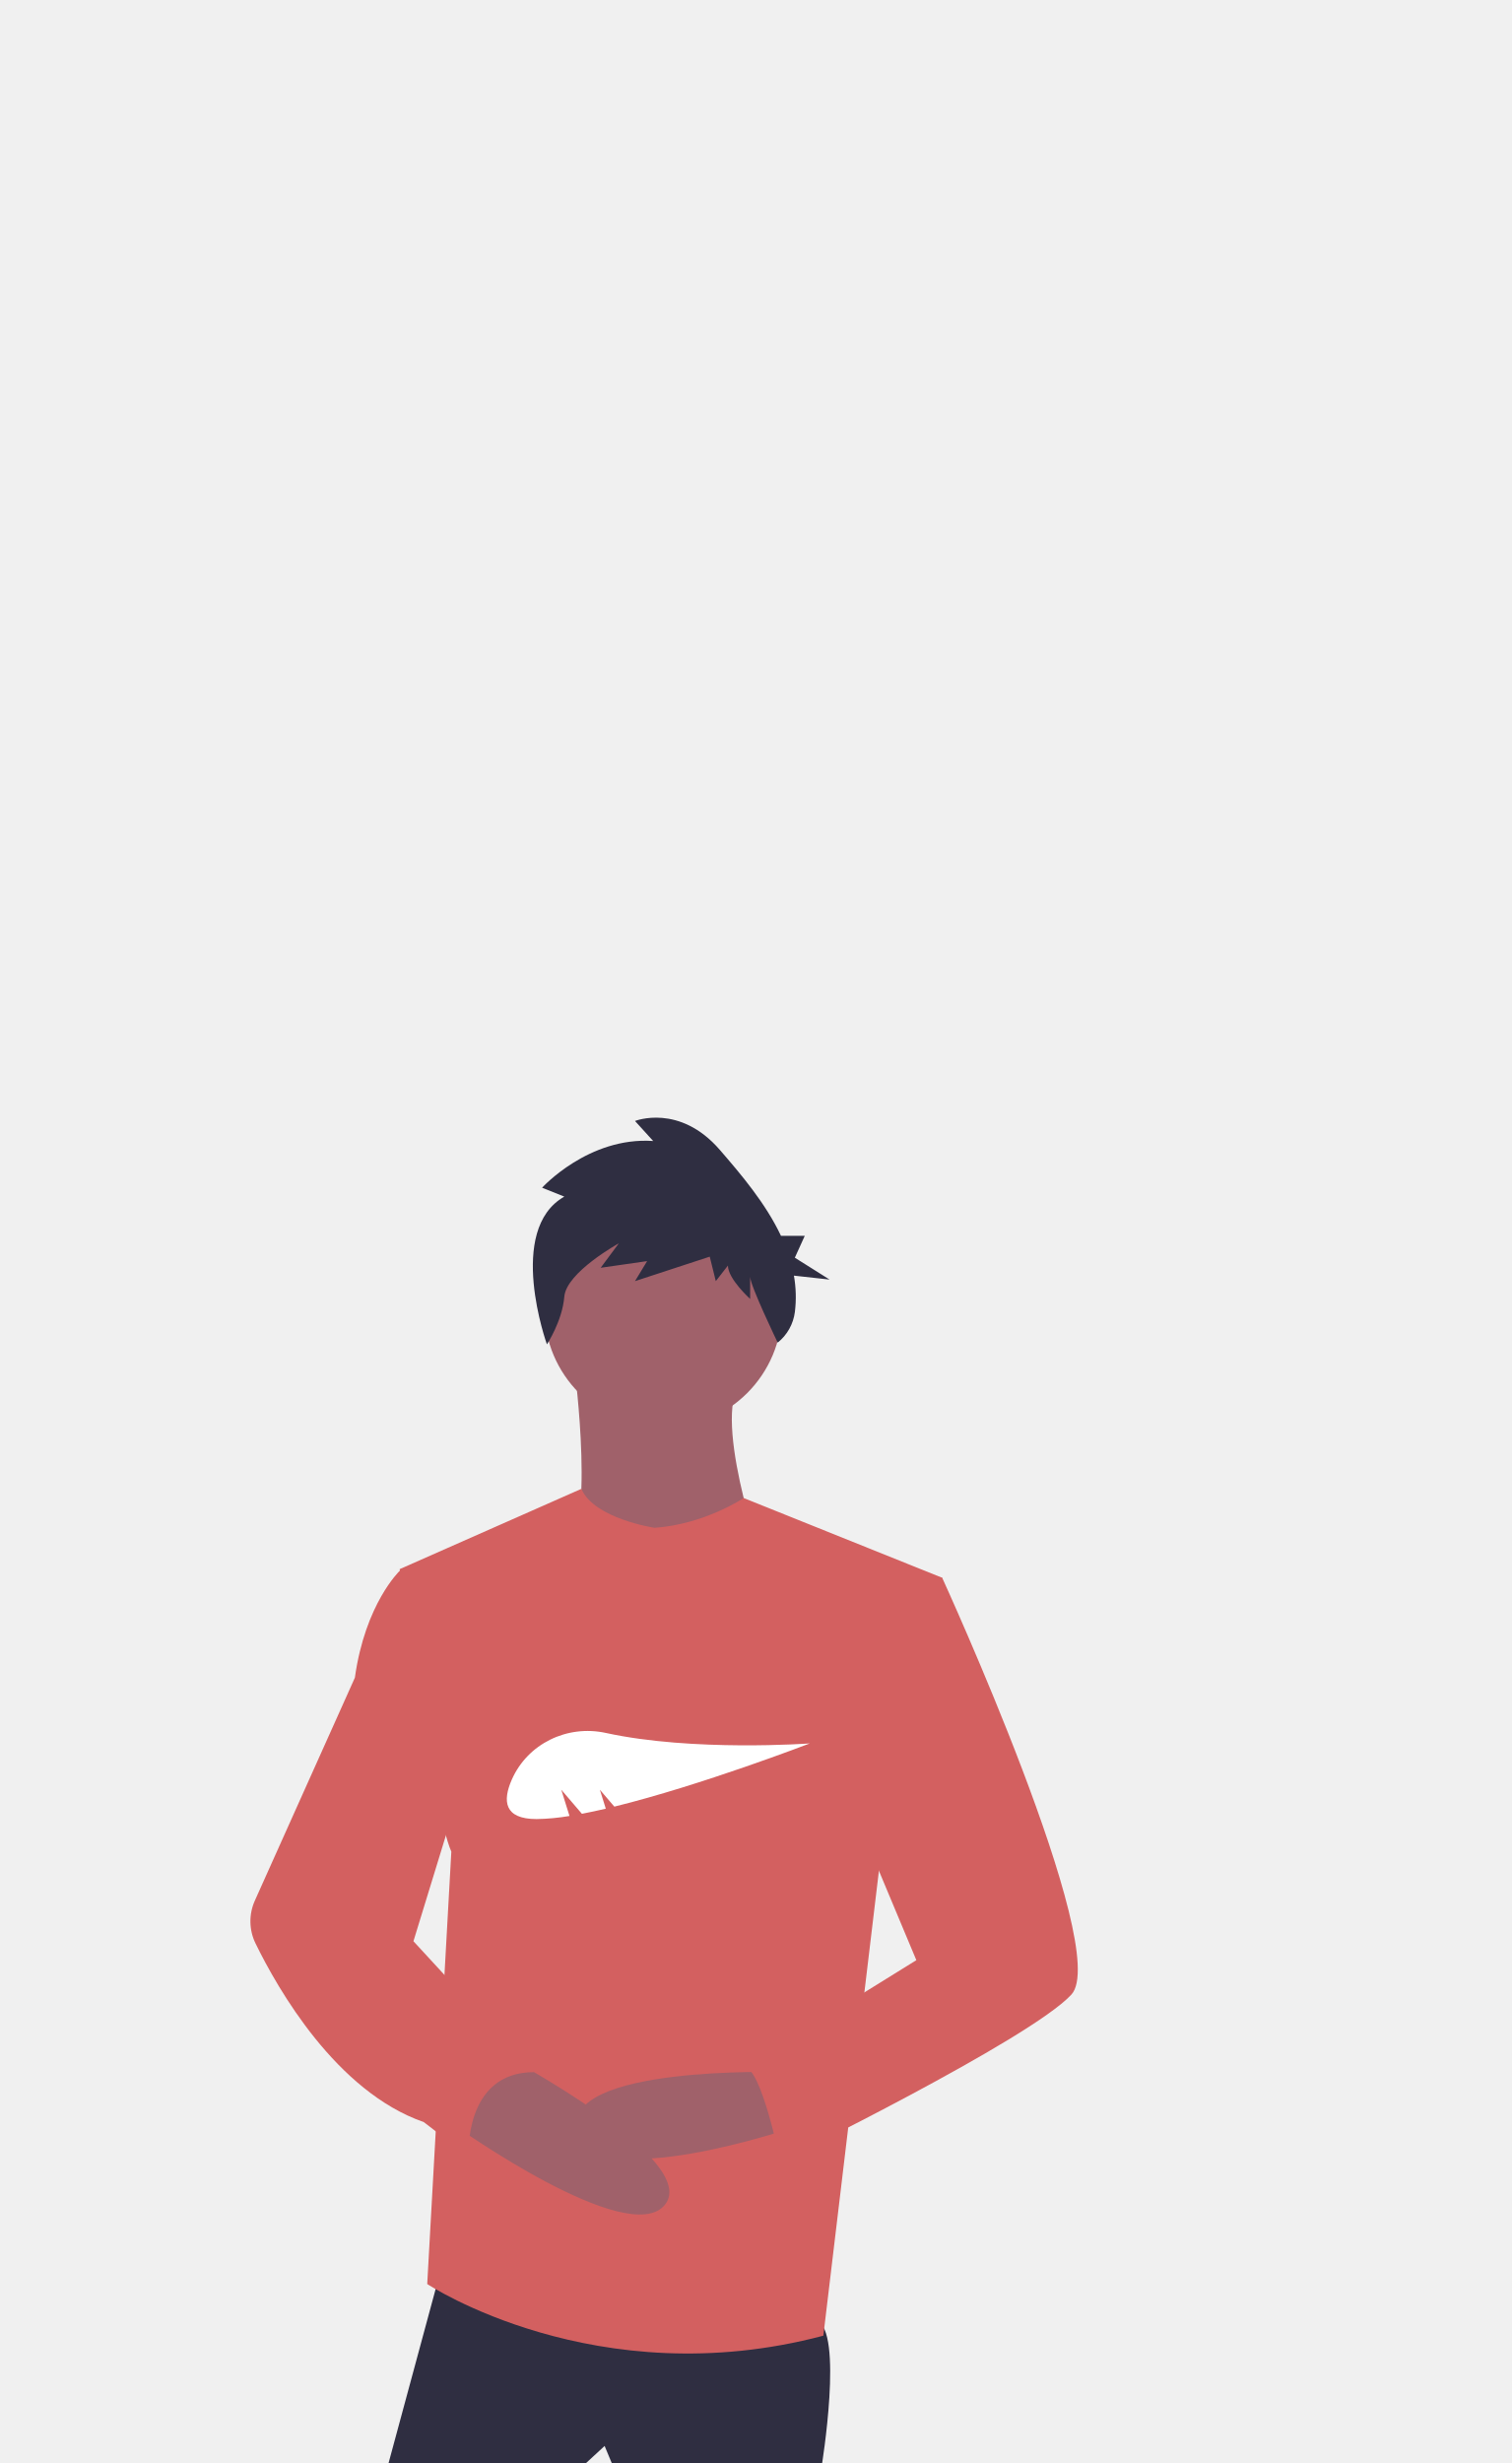
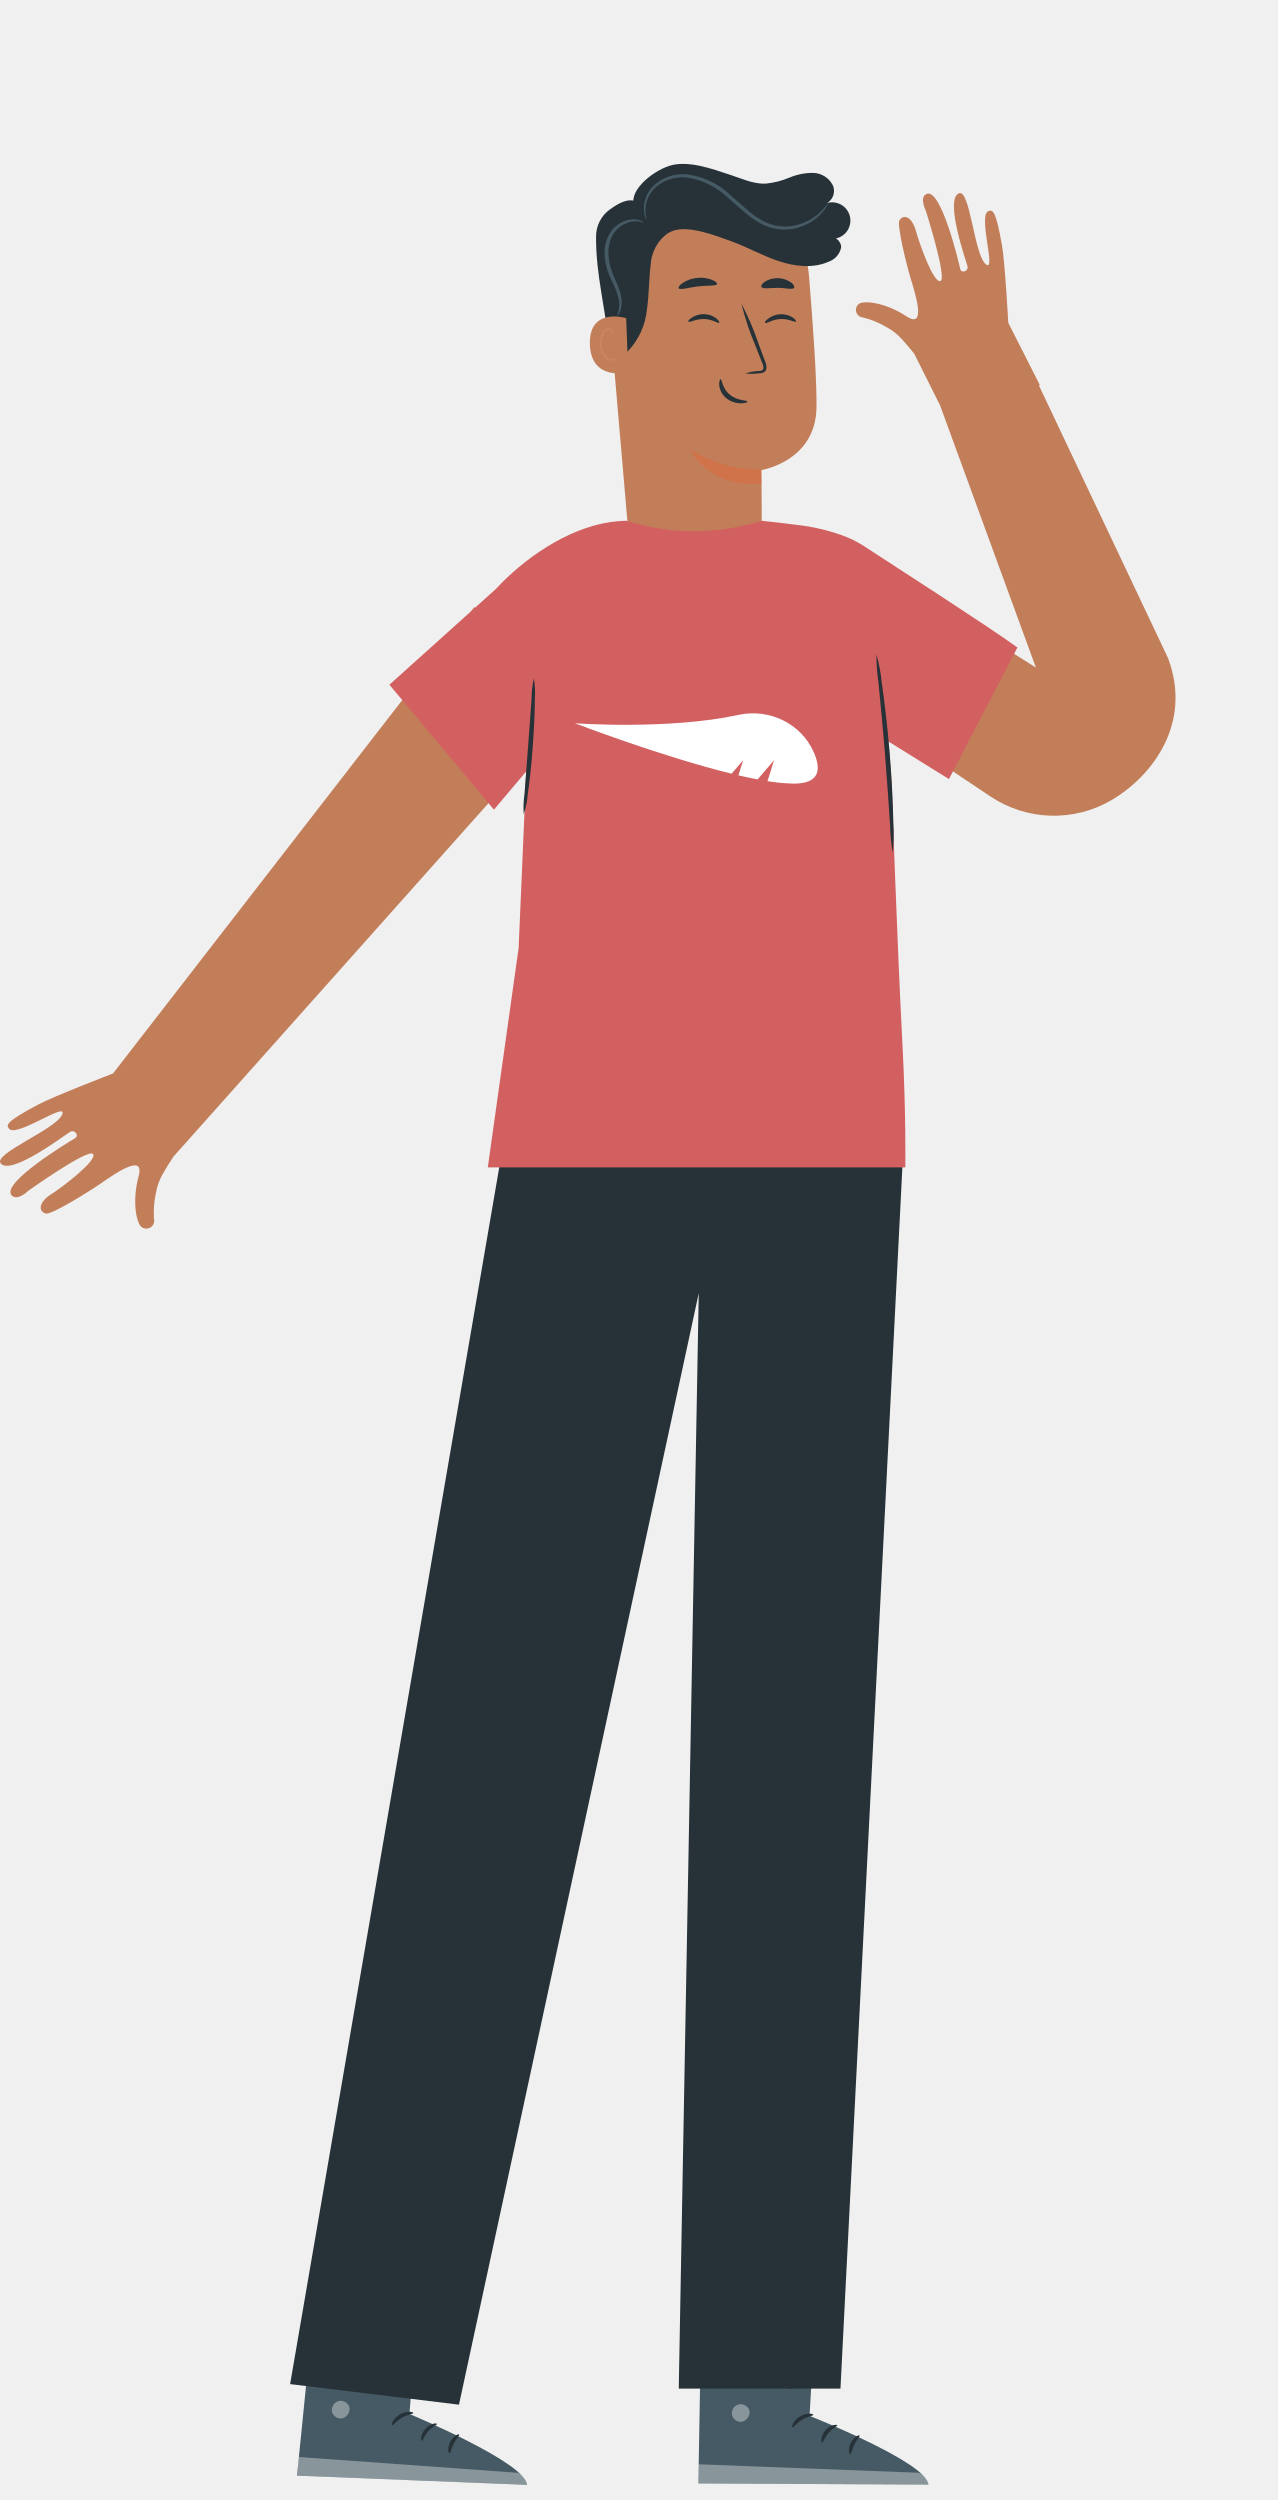
- <svg xmlns="http://www.w3.org/2000/svg" width="364" height="593" viewBox="-110 0 664 100" fill="none">
-   <path d="M85.233 500.157L60.267 592.456H145.757L155.592 583.377L159.375 592.456H250.917C250.917 592.456 260.752 532.688 248.648 528.149C236.543 523.61 85.233 500.157 85.233 500.157Z" fill="#2F2E41" />
-   <path d="M181.314 136.256C210.145 136.256 233.516 112.884 233.516 84.054C233.516 55.223 210.145 31.852 181.314 31.852C152.484 31.852 129.112 55.223 129.112 84.054C129.112 112.884 152.484 136.256 181.314 136.256Z" fill="#A0616A" />
-   <path d="M142.352 110.155C142.352 110.155 152.188 184.297 137.057 192.619C121.926 200.941 227.086 201.697 227.086 201.697C227.086 201.697 203.633 137.391 214.225 117.72L142.352 110.155Z" fill="#A0616A" />
-   <path d="M177.532 180.136C177.532 180.136 151.046 176.18 145.375 163.027L65.562 198.293C65.562 198.293 79.937 303.454 88.259 322.367L77.667 512.262C77.667 512.262 151.809 561.437 251.674 534.958L276.64 326.15L303.876 202.076L216.676 167.054C216.676 167.054 199.472 178.623 177.532 180.136Z" fill="#D36060" />
-   <path d="M232.76 419.206C232.76 419.206 136.678 416.18 143.487 444.929C150.296 473.677 238.813 443.415 238.813 443.415L232.76 419.206Z" fill="#A0616A" />
-   <path d="M137.887 34.675L128.127 30.768C128.127 30.768 148.535 8.3 176.929 10.253L168.943 1.461C168.943 1.461 188.464 -6.354 206.211 14.161C215.54 24.945 226.333 37.621 233.062 51.9H243.515L239.152 61.506L254.421 71.112L238.749 69.387C239.683 74.647 239.826 80.017 239.174 85.32C238.502 90.624 235.795 95.46 231.625 98.806V98.806C231.625 98.806 219.52 73.751 219.52 69.843V79.612C219.52 79.612 209.76 70.82 209.76 64.959L204.436 71.797L201.774 61.051L168.943 71.797L174.267 63.005L153.859 65.936L161.845 55.19C161.845 55.19 138.775 67.889 137.887 78.635C137 89.381 130.247 99.563 130.247 99.563C130.247 99.563 112.155 49.329 137.887 34.675Z" fill="#2F2E41" />
-   <path d="M280.423 202.076H303.876C303.876 202.076 378.774 365.491 360.617 385.161C342.46 404.831 232.76 458.546 232.76 458.546C232.76 458.546 224.438 416.936 216.873 416.936L292.528 370.03L255.457 281.514L280.423 202.076Z" fill="#D36060" />
-   <path d="M112.469 412.396C112.469 412.396 197.959 457.789 182.071 477.46C166.184 497.13 89.772 442.659 89.772 442.659L112.469 412.396Z" fill="#A0616A" />
-   <path d="M76.154 199.049H65.562C65.562 199.049 50.431 213.424 45.892 245.955L1.94 343.897C0.611 346.858 -0.05 350.076 0.003 353.321C0.056 356.567 0.823 359.761 2.248 362.677C12.002 382.655 37.676 427.737 76.154 441.146L95.825 456.277C95.825 456.277 93.555 419.206 124.573 419.206L71.615 361.708L92.042 295.131L76.154 199.049Z" fill="#D36060" />
-   <path d="M136.56 295.173L145.615 305.737C148.979 305.096 152.492 304.342 156.11 303.495L153.509 295.173L159.868 302.592C198.2 293.164 245.712 274.835 245.712 274.835C245.712 274.835 194.418 278.596 156.119 270.228C139.173 266.526 121.739 274.927 114.785 290.817C110.743 300.053 111.378 308.055 125.713 308.055C130.557 307.972 135.387 307.518 140.161 306.696L136.56 295.173Z" fill="white" />
+ <svg xmlns="http://www.w3.org/2000/svg" width="184" height="360" viewBox="0 20 200 300" fill="none">
+   <path d="M140.97 65.441L162.14 78.841L147.14 37.791L143.09 29.701C142.55 29.021 141.89 28.241 141.09 27.351C140.386 26.591 139.558 25.959 138.64 25.481C137.528 24.833 136.329 24.348 135.08 24.041C134.832 24.023 134.596 23.928 134.404 23.769C134.213 23.61 134.077 23.395 134.014 23.155C133.951 22.915 133.965 22.66 134.054 22.428C134.143 22.196 134.302 21.998 134.51 21.861C135.46 21.361 138.69 21.751 141.88 23.861C145.07 25.971 143.24 20.231 142.6 18.141C141.96 16.051 140.31 9.501 140.8 8.791C141.52 7.791 142.75 8.341 143.34 10.441C143.93 12.541 146.12 18.721 147.2 18.331C148.28 17.941 144.91 7.331 144.91 7.331C144.91 7.331 143.82 5.181 145.06 4.691C147.3 3.811 150.06 15.331 150.29 16.431C150.45 17.201 151.65 16.821 151.43 16.011C151.21 15.201 147.82 5.521 150.09 4.601C151.84 3.891 152.45 14.061 154.26 15.671C156.07 17.281 153.01 8.011 154.71 7.401C155.34 7.171 155.84 7.091 156.82 12.671C157.3 15.381 157.82 24.881 157.82 24.881L162.75 34.601L162.63 34.711L182.81 77.331C186.68 87.551 180.36 95.811 174.03 99.551C171.133 101.26 167.813 102.116 164.452 102.02C161.09 101.925 157.824 100.882 155.03 99.011L130.58 82.681L140.97 65.441Z" fill="#C27D59" />
+   <path d="M27.16 155.371C26.65 156.121 26.09 157.021 25.47 158.101C24.941 159.031 24.579 160.046 24.4 161.101C24.114 162.413 24.013 163.76 24.1 165.101C24.166 165.355 24.15 165.625 24.053 165.87C23.956 166.114 23.784 166.322 23.561 166.462C23.338 166.603 23.076 166.669 22.814 166.65C22.551 166.632 22.301 166.53 22.1 166.361C21.3 165.581 20.67 162.261 21.7 158.451C22.73 154.641 17.7 158.261 15.83 159.551C13.96 160.841 8.01 164.551 7.16 164.291C5.92 163.911 6.09 162.501 7.99 161.291C9.89 160.081 15.28 155.931 14.56 154.981C13.84 154.031 4.44 160.721 4.44 160.721C4.44 160.721 2.67 162.471 1.79 161.401C0.21 159.471 10.72 153.101 11.73 152.521C12.44 152.121 11.73 151.061 10.95 151.521C10.17 151.981 1.74 158.401 0.11 156.451C-1.14 154.951 8.7 151.131 9.72 148.831C10.74 146.531 2.55 152.491 1.41 151.011C0.99 150.461 0.75 150.011 5.95 147.251C8.47 145.911 17.69 142.371 17.69 142.371L74.24 69.371L90.64 84.151L27.16 155.371Z" fill="#C27D59" />
+   <path d="M127.79 333.961L126.71 352.481C126.71 352.481 145.18 359.801 145.31 363.241L109.31 363.061L109.82 333.511L127.79 333.961Z" fill="#455A64" />
+   <g opacity="0.6">
+     <path opacity="0.6" d="M115.62 350.671C115.271 350.771 114.971 350.995 114.776 351.301C114.581 351.606 114.504 351.972 114.56 352.331C114.646 352.684 114.863 352.99 115.168 353.187C115.474 353.385 115.843 353.457 116.2 353.391C116.569 353.287 116.887 353.05 117.091 352.724C117.294 352.398 117.369 352.008 117.3 351.631C117.174 351.272 116.914 350.976 116.574 350.806C116.234 350.637 115.842 350.606 115.48 350.721" fill="white" />
+   </g>
+   <g opacity="0.6">
+     <path opacity="0.6" d="M109.309 363.061V360.061L143.879 361.391C143.879 361.391 145.469 362.121 145.259 363.241L109.309 363.061Z" fill="white" />
+   </g>
+   <path d="M127.3 352.311C127.3 352.491 126.41 352.551 125.53 353.091C124.65 353.631 124.18 354.371 124.02 354.291C123.86 354.211 124.14 353.211 125.22 352.571C126.3 351.931 127.34 352.151 127.3 352.311Z" fill="#263238" />
+   <path d="M131.04 353.961C131.04 354.131 130.31 354.411 129.69 355.141C129.07 355.871 128.89 356.651 128.69 356.641C128.49 356.631 128.42 355.641 129.2 354.741C129.98 353.841 131.04 353.791 131.04 353.961Z" fill="#263238" />
+   <path d="M133.08 358.521C132.92 358.521 132.7 357.671 133.17 356.721C133.64 355.771 134.47 355.401 134.54 355.551C134.61 355.701 134.089 356.201 133.719 356.991C133.349 357.781 133.26 358.511 133.08 358.521Z" fill="#263238" />
+   <path d="M127.079 348.061C126.999 348.221 126.199 347.961 125.199 348.011C124.199 348.061 123.429 348.351 123.339 348.201C123.249 348.051 124.009 347.431 125.179 347.401C126.349 347.371 127.169 347.931 127.079 348.061Z" fill="#263238" />
+   <path d="M127.229 344.321C126.633 344.475 126.006 344.457 125.419 344.271C124.772 344.145 124.144 343.937 123.549 343.651C123.204 343.483 122.87 343.293 122.549 343.081C122.345 342.967 122.162 342.818 122.009 342.641C121.898 342.514 121.831 342.354 121.82 342.186C121.809 342.018 121.855 341.85 121.949 341.711C122.042 341.591 122.16 341.494 122.295 341.426C122.43 341.359 122.578 341.323 122.729 341.321C122.96 341.327 123.189 341.364 123.409 341.431C123.791 341.535 124.162 341.673 124.52 341.841C125.121 342.131 125.674 342.512 126.159 342.971C126.969 343.761 127.239 344.421 127.159 344.461C127.079 344.501 126.689 343.951 125.849 343.301C125.365 342.918 124.834 342.599 124.27 342.351C123.944 342.215 123.61 342.101 123.27 342.011C122.89 341.901 122.559 341.891 122.459 342.061C122.359 342.231 122.459 342.151 122.459 342.261C122.573 342.387 122.704 342.494 122.849 342.581C123.153 342.787 123.467 342.977 123.789 343.151C124.343 343.438 124.922 343.672 125.52 343.851C126.099 343.971 126.67 344.128 127.229 344.321V344.321Z" fill="#263238" />
+   <path d="M126.99 344.571C126.659 344.05 126.504 343.436 126.55 342.821C126.535 342.142 126.633 341.467 126.84 340.821C126.965 340.445 127.129 340.083 127.33 339.741C127.433 339.505 127.595 339.3 127.8 339.145C128.004 338.989 128.245 338.888 128.5 338.851C128.659 338.86 128.813 338.914 128.943 339.005C129.074 339.097 129.177 339.224 129.24 339.371C129.324 339.586 129.381 339.811 129.41 340.041C129.475 340.441 129.475 340.85 129.41 341.251C129.296 341.925 129.018 342.56 128.6 343.101C127.88 344.011 127.14 344.211 127.13 344.101C127.12 343.991 127.69 343.681 128.25 342.801C128.566 342.288 128.774 341.716 128.86 341.121C128.905 340.772 128.905 340.419 128.86 340.071C128.81 339.691 128.67 339.381 128.53 339.411C128.39 339.441 128.04 339.691 127.88 339.991C127.696 340.309 127.542 340.644 127.42 340.991C127.201 341.565 127.07 342.168 127.03 342.781C126.88 343.881 127.09 344.551 126.99 344.571Z" fill="#263238" />
+   <path d="M65.499 333.691L64.09 352.191C64.09 352.191 82.419 359.841 82.49 363.281L46.489 361.841L49.389 333.001L65.499 333.691Z" fill="#455A64" />
+   <g opacity="0.6">
+     <path opacity="0.6" d="M53.029 350.151C52.681 350.243 52.378 350.46 52.179 350.76C51.98 351.061 51.898 351.424 51.95 351.781C52.027 352.134 52.237 352.445 52.537 352.648C52.836 352.851 53.203 352.931 53.559 352.871C53.931 352.774 54.254 352.542 54.465 352.221C54.675 351.899 54.759 351.511 54.7 351.131C54.58 350.771 54.326 350.472 53.99 350.297C53.654 350.121 53.263 350.083 52.9 350.191" fill="white" />
+   </g>
+   <g opacity="0.6">
+     <path opacity="0.6" d="M46.52 361.841L46.739 358.921L81.149 361.401C81.149 361.401 82.719 362.161 82.489 363.281L46.52 361.841Z" fill="white" />
+   </g>
+   <path d="M64.68 352.031C64.68 352.211 63.789 352.251 62.9 352.781C62.01 353.311 61.52 354.031 61.359 353.961C61.2 353.891 61.51 352.881 62.59 352.251C63.669 351.621 64.73 351.871 64.68 352.031Z" fill="#263238" />
+   <path d="M68.39 353.751C68.39 353.921 67.65 354.181 67.03 354.901C66.41 355.621 66.2 356.401 66.03 356.391C65.86 356.381 65.78 355.391 66.58 354.501C67.38 353.611 68.39 353.581 68.39 353.751Z" fill="#263238" />
+   <path d="M70.35 358.351C70.189 358.351 69.98 357.491 70.469 356.551C70.96 355.611 71.799 355.251 71.87 355.401C71.939 355.551 71.409 356.051 71.019 356.831C70.629 357.611 70.529 358.341 70.35 358.351Z" fill="#263238" />
+   <path d="M64.54 347.781C64.46 347.941 63.66 347.661 62.66 347.691C61.66 347.721 60.88 348.001 60.8 347.851C60.72 347.701 61.48 347.091 62.65 347.081C63.82 347.071 64.63 347.651 64.54 347.781Z" fill="#263238" />
+   <path d="M64.749 344.041C64.154 344.186 63.53 344.158 62.95 343.961C62.306 343.82 61.681 343.602 61.09 343.311C60.742 343.139 60.408 342.942 60.09 342.721C59.891 342.599 59.712 342.447 59.559 342.271C59.454 342.137 59.397 341.971 59.397 341.801C59.397 341.63 59.454 341.465 59.559 341.331C59.654 341.215 59.773 341.121 59.907 341.057C60.042 340.993 60.19 340.96 60.34 340.961C60.567 340.969 60.793 341.01 61.01 341.081C61.391 341.192 61.763 341.336 62.12 341.511C62.717 341.811 63.263 342.202 63.739 342.671C64.54 343.481 64.799 344.141 64.74 344.171C64.68 344.201 64.269 343.661 63.45 342.991C62.691 342.367 61.808 341.914 60.859 341.661C60.48 341.551 60.15 341.531 60.05 341.661C59.95 341.791 60.05 341.741 60.05 341.861C60.166 341.984 60.297 342.091 60.44 342.181C60.738 342.395 61.048 342.592 61.37 342.771C61.916 343.066 62.488 343.31 63.08 343.501C63.648 343.644 64.205 343.824 64.749 344.041V344.041Z" fill="#263238" />
+   <path d="M64.51 344.291C64.199 343.759 64.059 343.144 64.11 342.531C64.102 341.851 64.21 341.174 64.43 340.531C64.562 340.157 64.733 339.799 64.94 339.461C65.044 339.227 65.208 339.025 65.415 338.874C65.622 338.723 65.865 338.629 66.12 338.601C66.279 338.609 66.433 338.664 66.563 338.758C66.692 338.852 66.792 338.981 66.85 339.131C66.936 339.345 66.99 339.57 67.01 339.801C67.059 340.204 67.042 340.613 66.96 341.011C66.837 341.681 66.548 342.31 66.12 342.841C65.38 343.741 64.64 343.921 64.63 343.841C64.62 343.761 65.2 343.441 65.77 342.561C66.098 342.059 66.316 341.493 66.41 340.901C66.46 340.552 66.46 340.199 66.41 339.851C66.41 339.471 66.24 339.151 66.09 339.191C65.94 339.231 65.6 339.451 65.44 339.751C65.247 340.069 65.083 340.403 64.95 340.751C64.729 341.322 64.587 341.921 64.53 342.531C64.45 343.601 64.61 344.261 64.51 344.291Z" fill="#263238" />
+   <path d="M95.129 20.271L98.659 61.221L119.17 59.581C119.3 57.191 119.17 47.921 119.17 47.921C119.17 47.921 127.7 46.601 127.8 38.071C127.86 33.921 127.26 25.361 126.64 17.651C126.309 13.528 124.375 9.7 121.252 6.989C118.129 4.277 114.068 2.899 109.94 3.151C107.832 3.273 105.771 3.816 103.878 4.749C101.984 5.681 100.297 6.984 98.916 8.581C97.535 10.177 96.489 12.034 95.838 14.042C95.188 16.05 94.947 18.168 95.129 20.271Z" fill="#C27D59" />
+   <path d="M119.139 47.801C115.201 47.876 111.33 46.776 108.019 44.641C108.019 44.641 110.649 50.781 119.159 50.011L119.139 47.801Z" fill="#D1734A" />
+   <path d="M124.579 24.691C124.439 24.851 123.479 24.221 122.169 24.281C120.859 24.341 119.929 25.061 119.779 24.901C119.629 24.741 119.849 24.541 120.249 24.221C120.793 23.804 121.452 23.563 122.136 23.531C122.821 23.499 123.499 23.677 124.079 24.041C124.499 24.331 124.649 24.611 124.579 24.691Z" fill="#263238" />
+   <path d="M112.58 24.871C112.42 25.021 111.52 24.311 110.21 24.281C108.9 24.251 107.92 24.871 107.78 24.711C107.64 24.551 107.87 24.351 108.3 24.061C108.878 23.683 109.559 23.494 110.25 23.521C110.931 23.54 111.59 23.774 112.13 24.191C112.52 24.511 112.65 24.801 112.58 24.871Z" fill="#263238" />
+   <path d="M116.649 32.801C117.34 32.579 118.056 32.448 118.779 32.411C119.119 32.411 119.429 32.311 119.489 32.081C119.521 31.733 119.444 31.384 119.27 31.081C118.95 30.267 118.616 29.418 118.27 28.531C117.351 26.37 116.605 24.14 116.039 21.861C117.13 23.944 118.053 26.111 118.799 28.341C119.129 29.231 119.439 30.081 119.749 30.901C119.953 31.306 120.013 31.767 119.919 32.211C119.872 32.329 119.797 32.435 119.702 32.52C119.606 32.605 119.493 32.667 119.369 32.701C119.184 32.754 118.992 32.781 118.799 32.781C118.086 32.871 117.364 32.878 116.649 32.801Z" fill="#263238" />
+   <path d="M112.79 33.701C113.01 33.701 113.01 35.111 114.23 36.121C115.45 37.131 116.96 36.981 116.97 37.181C116.98 37.381 116.63 37.451 115.97 37.471C115.136 37.48 114.326 37.197 113.68 36.671C113.067 36.171 112.67 35.455 112.57 34.671C112.54 34.051 112.7 33.691 112.79 33.701Z" fill="#263238" />
+   <path d="M112.229 18.801C112.099 19.161 110.789 18.991 109.229 19.181C107.669 19.371 106.449 19.781 106.229 19.461C106.139 19.311 106.359 18.971 106.859 18.631C107.527 18.198 108.288 17.931 109.079 17.851C109.864 17.757 110.66 17.853 111.399 18.131C111.999 18.361 112.279 18.641 112.229 18.801Z" fill="#263238" />
+   <path d="M124.29 19.401C124.02 19.751 122.99 19.401 121.74 19.401C120.49 19.401 119.43 19.631 119.19 19.281C119.08 19.101 119.25 18.761 119.71 18.441C120.331 18.055 121.052 17.86 121.783 17.881C122.514 17.903 123.222 18.139 123.82 18.561C124.26 18.881 124.41 19.241 124.29 19.401Z" fill="#263238" />
+   <path d="M104.39 10.921C103.027 11.99 102.131 13.545 101.89 15.261V15.431C101.55 17.861 101.62 20.341 101.26 22.771C101.028 25.236 99.971 27.551 98.26 29.341C97.52 30.031 96.26 30.511 95.61 29.701C95.4 29.365 95.293 28.976 95.3 28.581C94.85 22.711 93.24 17.501 93.3 11.351C93.297 10.528 93.49 9.717 93.864 8.985C94.238 8.253 94.782 7.62 95.45 7.141C96.73 6.211 98.3 5.261 99.73 5.931C101.16 6.601 103.01 9.291 104.12 10.421" fill="#263238" />
+   <path d="M98.01 24.151C97.86 24.091 92.15 22.421 92.33 28.251C92.51 34.081 98.33 32.701 98.33 32.531C98.33 32.361 98.01 24.151 98.01 24.151Z" fill="#C27D59" />
+   <path d="M96.49 30.351C96.49 30.351 96.389 30.431 96.219 30.511C95.976 30.611 95.703 30.611 95.46 30.511C95.075 30.284 94.757 29.959 94.539 29.569C94.321 29.179 94.211 28.738 94.219 28.291C94.193 27.793 94.275 27.294 94.46 26.831C94.509 26.648 94.602 26.479 94.731 26.34C94.86 26.2 95.02 26.094 95.2 26.031C95.316 25.994 95.441 26.001 95.553 26.048C95.664 26.096 95.755 26.182 95.809 26.291C95.889 26.451 95.86 26.561 95.89 26.571C95.92 26.581 96.01 26.471 95.96 26.231C95.92 26.088 95.836 25.962 95.719 25.871C95.554 25.755 95.349 25.709 95.15 25.741C94.918 25.802 94.705 25.92 94.53 26.084C94.356 26.248 94.225 26.453 94.15 26.681C93.914 27.194 93.811 27.758 93.85 28.321C93.838 28.84 93.979 29.352 94.257 29.791C94.534 30.231 94.935 30.578 95.409 30.791C95.568 30.829 95.734 30.833 95.894 30.802C96.055 30.771 96.207 30.706 96.34 30.611C96.48 30.501 96.51 30.361 96.49 30.351Z" fill="#CB8561" />
+   <path d="M99.43 6.881C98 4.541 101.93 1.191 104.81 0.291C107.69 -0.609 111.48 0.781 114.35 1.731C116.15 2.331 117.96 3.171 119.86 3.091C121.132 2.96 122.379 2.643 123.56 2.151C124.738 1.649 126.008 1.397 127.29 1.411C127.93 1.428 128.554 1.618 129.094 1.961C129.635 2.305 130.072 2.788 130.36 3.361C130.485 3.653 130.546 3.969 130.537 4.287C130.529 4.605 130.452 4.917 130.311 5.202C130.17 5.487 129.969 5.738 129.722 5.938C129.475 6.138 129.188 6.283 128.88 6.361C129.285 6.141 129.737 6.022 130.198 6.014C130.659 6.006 131.114 6.11 131.527 6.317C131.939 6.523 132.295 6.826 132.565 7.2C132.834 7.574 133.01 8.007 133.076 8.463C133.142 8.919 133.097 9.385 132.944 9.82C132.792 10.255 132.537 10.646 132.2 10.961C131.864 11.276 131.456 11.505 131.012 11.629C130.568 11.752 130.1 11.767 129.65 11.671C130.48 11.041 131.75 12.081 131.65 13.121C131.538 13.632 131.294 14.104 130.943 14.492C130.593 14.879 130.147 15.169 129.65 15.331C127.22 16.391 124.38 16.051 121.86 15.211C119.34 14.371 117.01 13.041 114.52 12.131C112.03 11.221 107.84 9.591 105.34 10.471C103.49 11.121 102.21 13.341 101.17 12.851C100.677 12.59 100.253 12.217 99.932 11.762C99.611 11.306 99.401 10.782 99.32 10.231C99.181 9.125 99.218 8.005 99.43 6.911" fill="#263238" />
+   <path d="M129.59 6.151C129.59 6.151 129.29 6.581 128.66 7.271C127.76 8.211 126.649 8.924 125.42 9.351C123.618 10.01 121.629 9.938 119.88 9.151C117.88 8.261 116.2 6.481 114.24 4.801C112.433 3.102 110.145 2.006 107.69 1.661C106.674 1.536 105.643 1.644 104.676 1.979C103.709 2.313 102.831 2.865 102.11 3.591C101.645 4.097 101.289 4.692 101.062 5.34C100.835 5.988 100.742 6.676 100.79 7.361C100.82 7.728 100.904 8.088 101.04 8.431C101.14 8.661 101.21 8.771 101.23 8.761C101.117 8.298 101.044 7.826 101.01 7.351C101.007 6.053 101.509 4.805 102.41 3.871C103.093 3.215 103.915 2.72 104.815 2.422C105.715 2.125 106.669 2.032 107.61 2.151C109.963 2.527 112.147 3.604 113.88 5.241C115.8 6.881 117.55 8.711 119.67 9.631C120.599 10.043 121.601 10.265 122.618 10.286C123.634 10.306 124.644 10.124 125.59 9.751C126.864 9.278 127.992 8.478 128.86 7.431C129.093 7.148 129.297 6.844 129.47 6.521C129.527 6.404 129.567 6.279 129.59 6.151V6.151Z" fill="#455A64" />
+   <path d="M96.519 23.881C96.519 23.881 96.769 23.721 96.989 23.261C97.285 22.596 97.386 21.86 97.279 21.141C97.159 19.261 95.49 17.251 95.279 14.651C95.113 13.45 95.322 12.227 95.879 11.151C96.375 10.303 97.138 9.645 98.049 9.281C98.66 9.019 99.33 8.926 99.989 9.011C100.459 9.091 100.709 9.201 100.729 9.151C100.749 9.101 100.529 8.941 100.039 8.791C99.332 8.613 98.588 8.648 97.899 8.891C96.868 9.253 95.993 9.959 95.419 10.891C94.767 12.044 94.5 13.375 94.659 14.691C94.806 15.975 95.186 17.222 95.779 18.371C96.257 19.258 96.61 20.207 96.829 21.191C97.01 22.098 96.902 23.038 96.519 23.881V23.881Z" fill="#455A64" />
+   <path d="M78.93 152.491L45.41 347.511L71.84 350.731L109.37 176.761L106.24 348.221H131.55L141.56 150.781L78.93 152.491Z" fill="#263238" />
+   <path d="M139.08 90.421L148.53 96.291L159.25 75.691C154.54 72.291 139.44 62.571 135.61 60.071C134.662 59.436 133.658 58.89 132.61 58.441C130.061 57.444 127.391 56.791 124.67 56.501C122.25 56.171 120.41 56.011 119.22 55.861C112.331 58.041 104.938 58.041 98.049 55.861C97.219 55.861 96.409 55.961 95.629 56.051C88.629 57.051 81.84 61.961 77.629 66.521L60.95 81.521L77.309 101.081L82.37 95.081L81.18 122.711L76.35 157.071H141.7C141.7 157.071 141.84 148.971 141.25 137.711C140.41 121.871 139.58 97.241 139.58 97.241" fill="#D36060" />
+   <path d="M139.719 107.791C139.473 106.286 139.333 104.765 139.299 103.241C139.109 100.441 138.859 96.561 138.509 92.241C138.159 87.921 137.769 84.101 137.509 81.301C137.287 79.798 137.177 78.28 137.179 76.761C137.592 78.226 137.873 79.725 138.019 81.241C138.429 84.031 138.889 87.901 139.249 92.181C139.609 96.461 139.769 100.361 139.829 103.181C139.929 104.718 139.893 106.26 139.719 107.791V107.791Z" fill="#263238" />
+   <path d="M83.56 80.531C83.739 81.564 83.793 82.615 83.72 83.661C83.72 85.591 83.6 88.261 83.39 91.201C83.18 94.141 82.88 96.791 82.6 98.701C82.53 99.748 82.318 100.781 81.97 101.771C81.904 100.729 81.944 99.684 82.09 98.651C82.26 96.441 82.45 93.921 82.66 91.141C82.87 88.361 83.04 85.841 83.21 83.641C83.21 82.594 83.327 81.551 83.56 80.531Z" fill="#263238" />
+   <path d="M121.162 93.338L118.577 96.341C117.616 96.159 116.613 95.945 115.58 95.704L116.322 93.338L114.507 95.447C103.561 92.767 89.994 87.556 89.994 87.556C89.994 87.556 104.641 88.625 115.577 86.246C120.416 85.194 125.395 87.582 127.38 92.099C128.534 94.725 128.353 97 124.26 97C122.877 96.977 121.497 96.847 120.134 96.614L121.162 93.338Z" fill="white" />
</svg>
